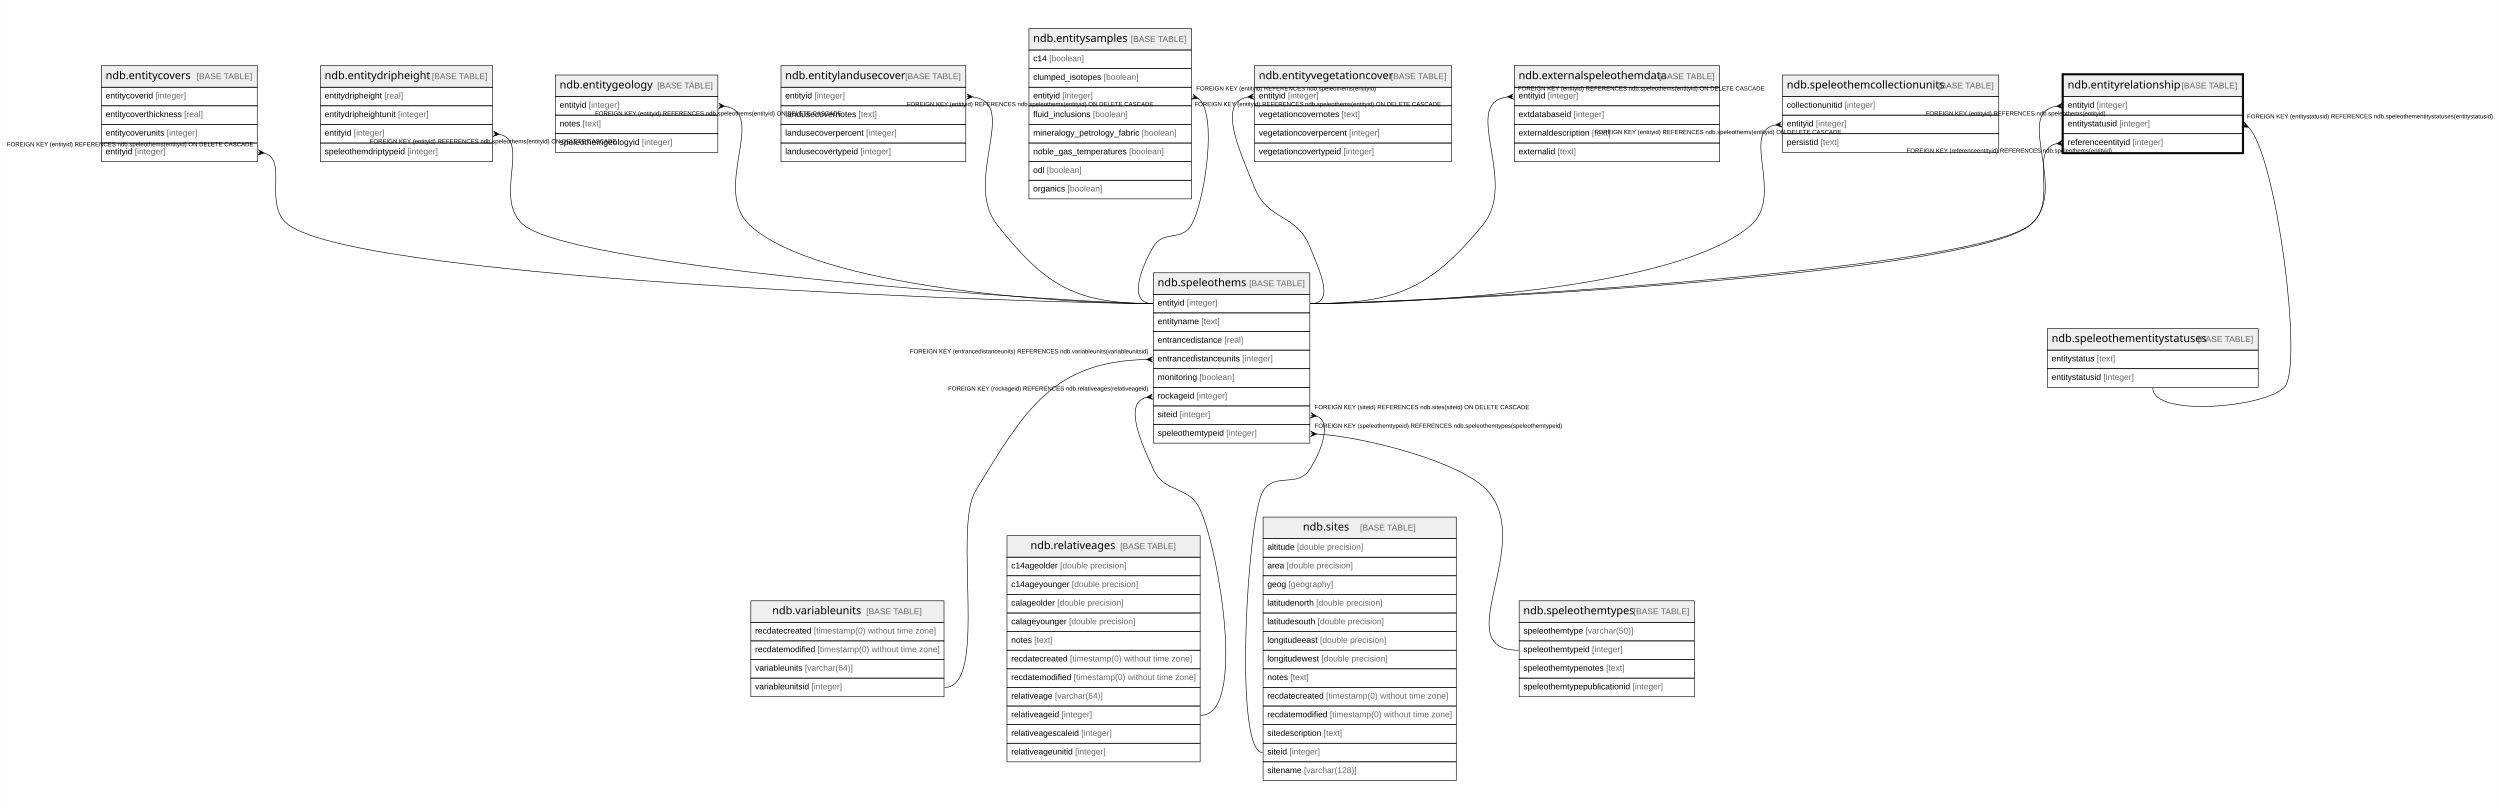
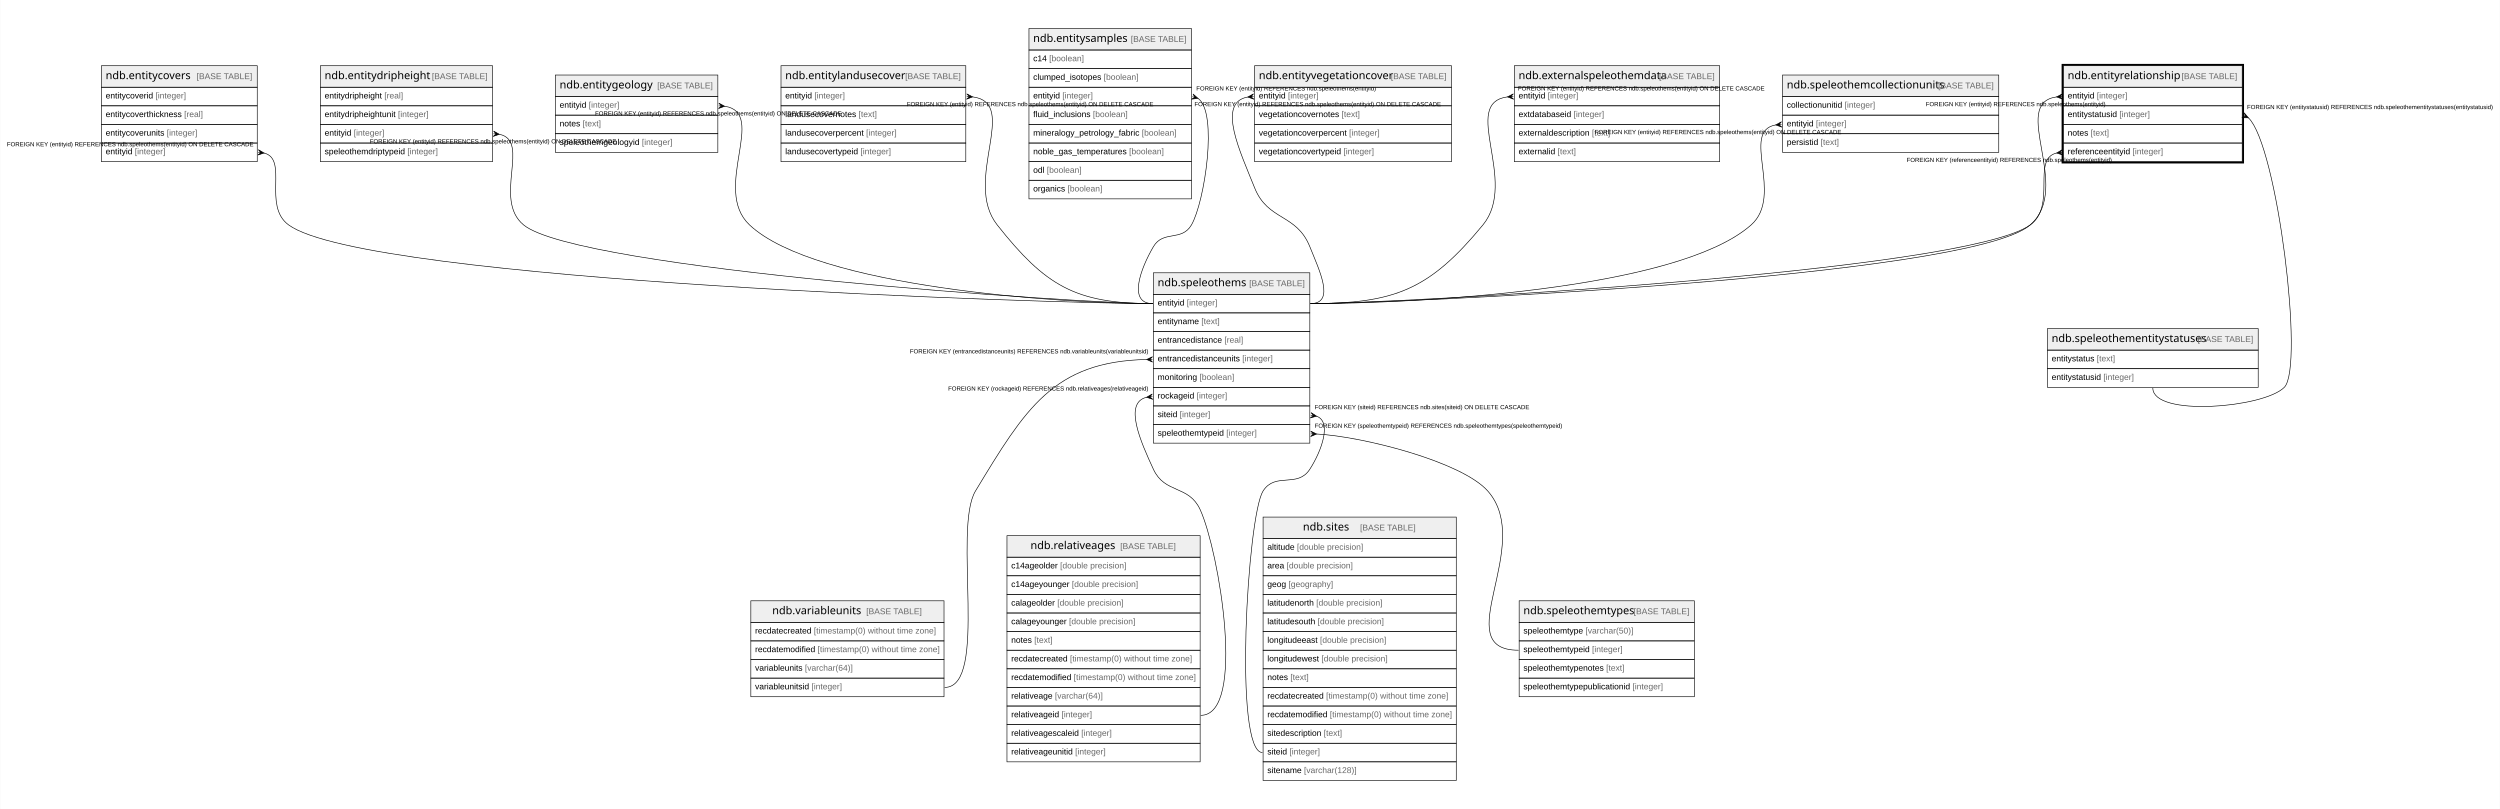
<svg xmlns="http://www.w3.org/2000/svg" width="4138pt" height="1339pt" viewBox="0.00 0.00 4137.84 1339.20">
  <g id="graph0" class="graph" transform="scale(1 1) rotate(0) translate(4 1335.2)">
    <polygon fill="white" stroke="none" points="-4,4 -4,-1335.2 4133.84,-1335.2 4133.84,4 -4,4" />
    <g id="node1" class="node">
-       <polygon fill="#efefef" stroke="none" points="3411.5,-1175.4 3411.5,-1211 3707.46,-1211 3707.46,-1175.4 3411.5,-1175.4" />
-       <polygon fill="none" stroke="black" points="3411.5,-1175.4 3411.5,-1211 3707.46,-1211 3707.46,-1175.4 3411.5,-1175.4" />
-       <text text-anchor="start" x="3418.5" y="-1188.8" font-family="Arial Bold" font-size="18.00">ndb.entityrelationship</text>
-       <text text-anchor="start" x="3575.97" y="-1188.8" font-family="Arial" font-size="14.00">    </text>
-       <text text-anchor="start" x="3607.09" y="-1188.8" font-family="Arial" font-size="14.00" fill="#666666">[BASE TABLE]</text>
-       <polygon fill="none" stroke="black" points="3411.5,-1144.6 3411.5,-1175.4 3707.46,-1175.4 3707.46,-1144.6 3411.5,-1144.6" />
-       <text text-anchor="start" x="3418.5" y="-1156.8" font-family="Arial" font-size="14.00">entityid </text>
-       <text text-anchor="start" x="3466.74" y="-1156.8" font-family="Arial" font-size="14.00" fill="#666666">[integer]</text>
-       <polygon fill="none" stroke="black" points="3411.5,-1113.8 3411.5,-1144.6 3707.46,-1144.6 3707.46,-1113.8 3411.5,-1113.8" />
-       <text text-anchor="start" x="3418.5" y="-1126" font-family="Arial" font-size="14.00">entitystatusid </text>
-       <text text-anchor="start" x="3504.1" y="-1126" font-family="Arial" font-size="14.00" fill="#666666">[integer]</text>
-       <polygon fill="none" stroke="black" points="3411.5,-1083 3411.5,-1113.8 3707.46,-1113.8 3707.46,-1083 3411.5,-1083" />
-       <text text-anchor="start" x="3418.5" y="-1095.2" font-family="Arial" font-size="14.00">referenceentityid </text>
-       <text text-anchor="start" x="3525.89" y="-1095.2" font-family="Arial" font-size="14.00" fill="#666666">[integer]</text>
-       <polygon fill="none" stroke="black" stroke-width="3" points="3410,-1081.5 3410,-1212.5 3708.96,-1212.5 3708.96,-1081.5 3410,-1081.5" />
+       <polygon fill="#efefef" stroke="none" points="3411.5,-1190.8 3411.5,-1226.4 3707.46,-1226.4 3707.46,-1190.8 3411.5,-1190.8" />
+       <polygon fill="none" stroke="black" points="3411.5,-1190.8 3411.5,-1226.4 3707.46,-1226.4 3707.46,-1190.8 3411.5,-1190.8" />
+       <text text-anchor="start" x="3418.5" y="-1204.2" font-family="Arial Bold" font-size="18.00">ndb.entityrelationship</text>
+       <text text-anchor="start" x="3575.97" y="-1204.2" font-family="Arial" font-size="14.00">    </text>
+       <text text-anchor="start" x="3607.09" y="-1204.2" font-family="Arial" font-size="14.00" fill="#666666">[BASE TABLE]</text>
+       <polygon fill="none" stroke="black" points="3411.5,-1160 3411.5,-1190.8 3707.46,-1190.8 3707.46,-1160 3411.5,-1160" />
+       <text text-anchor="start" x="3418.5" y="-1172.2" font-family="Arial" font-size="14.00">entityid </text>
+       <text text-anchor="start" x="3466.74" y="-1172.2" font-family="Arial" font-size="14.00" fill="#666666">[integer]</text>
+       <polygon fill="none" stroke="black" points="3411.5,-1129.2 3411.5,-1160 3707.46,-1160 3707.46,-1129.2 3411.5,-1129.2" />
+       <text text-anchor="start" x="3418.5" y="-1141.4" font-family="Arial" font-size="14.00">entitystatusid </text>
+       <text text-anchor="start" x="3504.1" y="-1141.4" font-family="Arial" font-size="14.00" fill="#666666">[integer]</text>
+       <polygon fill="none" stroke="black" points="3411.5,-1098.4 3411.5,-1129.2 3707.46,-1129.2 3707.46,-1098.4 3411.5,-1098.4" />
+       <text text-anchor="start" x="3418.5" y="-1110.6" font-family="Arial" font-size="14.00">notes </text>
+       <text text-anchor="start" x="3456.63" y="-1110.6" font-family="Arial" font-size="14.00" fill="#666666">[text]</text>
+       <polygon fill="none" stroke="black" points="3411.5,-1067.6 3411.5,-1098.4 3707.46,-1098.4 3707.46,-1067.6 3411.5,-1067.6" />
+       <text text-anchor="start" x="3418.5" y="-1079.8" font-family="Arial" font-size="14.00">referenceentityid </text>
+       <text text-anchor="start" x="3525.89" y="-1079.8" font-family="Arial" font-size="14.00" fill="#666666">[integer]</text>
+       <polygon fill="none" stroke="black" stroke-width="3" points="3410,-1066.1 3410,-1227.9 3708.96,-1227.9 3708.96,-1066.1 3410,-1066.1" />
    </g>
    <g id="node2" class="node">
      <polygon fill="#efefef" stroke="none" points="1904.99,-848 1904.99,-883.6 2163.96,-883.6 2163.96,-848 1904.99,-848" />
      <polygon fill="none" stroke="black" points="1904.99,-848 1904.99,-883.6 2163.96,-883.6 2163.96,-848 1904.99,-848" />
      <text text-anchor="start" x="1911.99" y="-861.4" font-family="Arial Bold" font-size="18.00">ndb.speleothems</text>
      <text text-anchor="start" x="2032.47" y="-861.4" font-family="Arial" font-size="14.00">    </text>
      <text text-anchor="start" x="2063.59" y="-861.4" font-family="Arial" font-size="14.00" fill="#666666">[BASE TABLE]</text>
      <polygon fill="none" stroke="black" points="1904.99,-817.2 1904.99,-848 2163.96,-848 2163.96,-817.2 1904.99,-817.2" />
      <text text-anchor="start" x="1911.99" y="-829.4" font-family="Arial" font-size="14.00">entityid </text>
      <text text-anchor="start" x="1960.24" y="-829.4" font-family="Arial" font-size="14.00" fill="#666666">[integer]</text>
      <polygon fill="none" stroke="black" points="1904.99,-786.4 1904.99,-817.2 2163.96,-817.2 2163.96,-786.4 1904.99,-786.4" />
      <text text-anchor="start" x="1911.99" y="-798.6" font-family="Arial" font-size="14.00">entityname </text>
      <text text-anchor="start" x="1984.36" y="-798.6" font-family="Arial" font-size="14.00" fill="#666666">[text]</text>
      <polygon fill="none" stroke="black" points="1904.99,-755.6 1904.99,-786.4 2163.96,-786.4 2163.96,-755.6 1904.99,-755.6" />
      <text text-anchor="start" x="1911.99" y="-767.8" font-family="Arial" font-size="14.00">entrancedistance </text>
      <text text-anchor="start" x="2022.51" y="-767.8" font-family="Arial" font-size="14.00" fill="#666666">[real]</text>
      <polygon fill="none" stroke="black" points="1904.99,-724.8 1904.99,-755.6 2163.96,-755.6 2163.96,-724.8 1904.99,-724.8" />
      <text text-anchor="start" x="1911.99" y="-737" font-family="Arial" font-size="14.00">entrancedistanceunits </text>
      <text text-anchor="start" x="2052.08" y="-737" font-family="Arial" font-size="14.00" fill="#666666">[integer]</text>
      <polygon fill="none" stroke="black" points="1904.99,-694 1904.99,-724.8 2163.96,-724.8 2163.96,-694 1904.99,-694" />
      <text text-anchor="start" x="1911.99" y="-706.2" font-family="Arial" font-size="14.00">monitoring </text>
      <text text-anchor="start" x="1981.25" y="-706.2" font-family="Arial" font-size="14.00" fill="#666666">[boolean]</text>
      <polygon fill="none" stroke="black" points="1904.99,-663.2 1904.99,-694 2163.96,-694 2163.96,-663.2 1904.99,-663.2" />
      <text text-anchor="start" x="1911.99" y="-675.4" font-family="Arial" font-size="14.00">rockageid </text>
      <text text-anchor="start" x="1976.59" y="-675.4" font-family="Arial" font-size="14.00" fill="#666666">[integer]</text>
      <polygon fill="none" stroke="black" points="1904.99,-632.4 1904.99,-663.2 2163.96,-663.2 2163.96,-632.4 1904.99,-632.4" />
      <text text-anchor="start" x="1911.99" y="-644.6" font-family="Arial" font-size="14.00">siteid </text>
      <text text-anchor="start" x="1948.56" y="-644.6" font-family="Arial" font-size="14.00" fill="#666666">[integer]</text>
      <polygon fill="none" stroke="black" points="1904.99,-601.6 1904.99,-632.4 2163.96,-632.4 2163.96,-601.6 1904.99,-601.6" />
      <text text-anchor="start" x="1911.99" y="-613.8" font-family="Arial" font-size="14.00">speleothemtypeid </text>
      <text text-anchor="start" x="2025.62" y="-613.8" font-family="Arial" font-size="14.00" fill="#666666">[integer]</text>
    </g>
    <g id="edge1" class="edge">
-       <path fill="none" stroke="black" d="M3400.28,-1159.32C3328.02,-1148.79 3422.78,-1019.35 3356.48,-962.8 3255.15,-876.38 2298.14,-832.6 2164.96,-832.6" />
-       <polygon fill="black" stroke="black" points="3400.18,-1159.31 3409.86,-1164.47 3405.51,-1159.67 3409.83,-1159.96 3409.83,-1159.96 3409.83,-1159.96 3405.51,-1159.67 3410.46,-1155.49 3400.18,-1159.31" />
-       <text text-anchor="start" x="3183.59" y="-1144" font-family="Arial" font-size="10.00">FOREIGN KEY (entityid) REFERENCES ndb.speleothems(entityid)</text>
+       <path fill="none" stroke="black" d="M3400.51,-1174.8C3321.43,-1164.48 3427.34,-1024.37 3356.48,-962.8 3255.95,-875.44 2298.14,-832.6 2164.96,-832.6" />
+       <polygon fill="black" stroke="black" points="3400.18,-1174.78 3409.89,-1179.87 3405.51,-1175.1 3409.83,-1175.36 3409.83,-1175.36 3409.83,-1175.36 3405.51,-1175.1 3410.43,-1170.89 3400.18,-1174.78" />
+       <text text-anchor="start" x="3183.59" y="-1159.4" font-family="Arial" font-size="10.00">FOREIGN KEY (entityid) REFERENCES ndb.speleothems(entityid)</text>
    </g>
    <g id="edge6" class="edge">
-       <path fill="none" stroke="black" d="M3400.36,-1097.44C3352.55,-1087.31 3405.09,-999.77 3356.48,-962.8 3250.48,-882.17 2298.14,-832.6 2164.96,-832.6" />
-       <polygon fill="black" stroke="black" points="3400.21,-1097.42 3409.74,-1102.85 3405.52,-1097.93 3409.83,-1098.34 3409.83,-1098.34 3409.83,-1098.34 3405.52,-1097.93 3410.59,-1093.89 3400.21,-1097.42" />
-       <text text-anchor="start" x="3151.9" y="-1082.4" font-family="Arial" font-size="10.00">FOREIGN KEY (referenceentityid) REFERENCES ndb.speleothems(entityid)</text>
+       <path fill="none" stroke="black" d="M3400.23,-1081.91C3358.39,-1071.84 3400.7,-994.95 3356.48,-962.8 3248.76,-884.49 2298.14,-832.6 2164.96,-832.6" />
+       <polygon fill="black" stroke="black" points="3400.22,-1081.9 3409.69,-1087.44 3405.52,-1082.47 3409.83,-1082.93 3409.83,-1082.93 3409.83,-1082.93 3405.52,-1082.47 3410.64,-1078.49 3400.22,-1081.9" />
+       <text text-anchor="start" x="3151.9" y="-1067" font-family="Arial" font-size="10.00">FOREIGN KEY (referenceentityid) REFERENCES ndb.speleothems(entityid)</text>
    </g>
    <g id="node15" class="node">
      <polygon fill="#efefef" stroke="none" points="3385,-755.6 3385,-791.2 3733.95,-791.2 3733.95,-755.6 3385,-755.6" />
      <polygon fill="none" stroke="black" points="3385,-755.6 3385,-791.2 3733.95,-791.2 3733.95,-755.6 3385,-755.6" />
      <text text-anchor="start" x="3392" y="-769" font-family="Arial Bold" font-size="18.00">ndb.speleothementitystatuses</text>
      <text text-anchor="start" x="3602.46" y="-769" font-family="Arial" font-size="14.00">    </text>
      <text text-anchor="start" x="3633.58" y="-769" font-family="Arial" font-size="14.00" fill="#666666">[BASE TABLE]</text>
      <polygon fill="none" stroke="black" points="3385,-724.8 3385,-755.6 3733.95,-755.6 3733.95,-724.8 3385,-724.8" />
      <text text-anchor="start" x="3392" y="-737" font-family="Arial" font-size="14.00">entitystatus </text>
      <text text-anchor="start" x="3466.7" y="-737" font-family="Arial" font-size="14.00" fill="#666666">[text]</text>
      <polygon fill="none" stroke="black" points="3385,-694 3385,-724.8 3733.95,-724.8 3733.95,-694 3385,-694" />
      <text text-anchor="start" x="3392" y="-706.2" font-family="Arial" font-size="14.00">entitystatusid </text>
      <text text-anchor="start" x="3477.6" y="-706.2" font-family="Arial" font-size="14.00" fill="#666666">[integer]</text>
    </g>
    <g id="edge15" class="edge">
-       <path fill="none" stroke="black" d="M3717.68,-1124.69C3763.85,-1080.57 3809.53,-726.53 3777.15,-694 3743.03,-659.72 3559.48,-644.63 3559.48,-693" />
-       <polygon fill="black" stroke="black" points="3717.74,-1124.66 3706.78,-1125.01 3712.95,-1127 3709.06,-1128.91 3709.06,-1128.91 3709.06,-1128.91 3712.95,-1127 3710.74,-1133.1 3717.74,-1124.66" />
-       <text text-anchor="start" x="3715.46" y="-1139.2" font-family="Arial" font-size="10.00">FOREIGN KEY (entitystatusid) REFERENCES ndb.speleothementitystatuses(entitystatusid)</text>
+       <path fill="none" stroke="black" d="M3717.67,-1140.22C3765.29,-1095.77 3810.72,-727.72 3777.15,-694 3743.03,-659.72 3559.48,-644.63 3559.48,-693" />
+       <polygon fill="black" stroke="black" points="3717.79,-1140.16 3706.83,-1140.39 3712.97,-1142.45 3709.06,-1144.31 3709.06,-1144.31 3709.06,-1144.31 3712.97,-1142.45 3710.69,-1148.52 3717.79,-1140.16" />
+       <text text-anchor="start" x="3715.46" y="-1154.6" font-family="Arial" font-size="10.00">FOREIGN KEY (entitystatusid) REFERENCES ndb.speleothementitystatuses(entitystatusid)</text>
    </g>
    <g id="node11" class="node">
      <polygon fill="#efefef" stroke="none" points="1238.58,-305 1238.58,-340.6 1558.38,-340.6 1558.38,-305 1238.58,-305" />
      <polygon fill="none" stroke="black" points="1238.58,-305 1238.58,-340.6 1558.38,-340.6 1558.38,-305 1238.58,-305" />
      <text text-anchor="start" x="1274" y="-318.4" font-family="Arial Bold" font-size="18.00">ndb.variableunits</text>
      <text text-anchor="start" x="1398.47" y="-318.4" font-family="Arial" font-size="14.00">    </text>
      <text text-anchor="start" x="1429.59" y="-318.4" font-family="Arial" font-size="14.00" fill="#666666">[BASE TABLE]</text>
      <polygon fill="none" stroke="black" points="1238.58,-274.2 1238.58,-305 1558.38,-305 1558.38,-274.2 1238.58,-274.2" />
      <text text-anchor="start" x="1245.58" y="-286.4" font-family="Arial" font-size="14.00">recdatecreated </text>
      <text text-anchor="start" x="1342.86" y="-286.4" font-family="Arial" font-size="14.00" fill="#666666">[timestamp(0) without time zone]</text>
      <polygon fill="none" stroke="black" points="1238.58,-243.4 1238.58,-274.2 1558.38,-274.2 1558.38,-243.4 1238.58,-243.4" />
      <text text-anchor="start" x="1245.58" y="-255.6" font-family="Arial" font-size="14.00">recdatemodified </text>
      <text text-anchor="start" x="1349.08" y="-255.6" font-family="Arial" font-size="14.00" fill="#666666">[timestamp(0) without time zone]</text>
      <polygon fill="none" stroke="black" points="1238.58,-212.6 1238.58,-243.4 1558.38,-243.4 1558.38,-212.6 1238.58,-212.6" />
      <text text-anchor="start" x="1245.58" y="-224.8" font-family="Arial" font-size="14.00">variableunits </text>
      <text text-anchor="start" x="1328.07" y="-224.8" font-family="Arial" font-size="14.00" fill="#666666">[varchar(64)]</text>
      <polygon fill="none" stroke="black" points="1238.58,-181.8 1238.58,-212.6 1558.38,-212.6 1558.38,-181.8 1238.58,-181.8" />
      <text text-anchor="start" x="1245.58" y="-194" font-family="Arial" font-size="14.00">variableunitsid </text>
      <text text-anchor="start" x="1338.96" y="-194" font-family="Arial" font-size="14.00" fill="#666666">[integer]</text>
    </g>
    <g id="edge11" class="edge">
      <path fill="none" stroke="black" d="M1893.68,-740.09C1739.51,-736.79 1692.76,-658.4 1610.48,-522.4 1572.61,-459.81 1632.53,-197.2 1559.38,-197.2" />
      <polygon fill="black" stroke="black" points="1893.66,-740.09 1903.61,-744.7 1898.99,-740.15 1903.32,-740.19 1903.32,-740.19 1903.32,-740.19 1898.99,-740.15 1903.71,-735.7 1893.66,-740.09" />
      <text text-anchor="start" x="1501.83" y="-750.2" font-family="Arial" font-size="10.00">FOREIGN KEY (entrancedistanceunits) REFERENCES ndb.variableunits(variableunitsid)</text>
    </g>
    <g id="node12" class="node">
      <polygon fill="#efefef" stroke="none" points="1662.58,-412.8 1662.58,-448.4 1982.38,-448.4 1982.38,-412.8 1662.58,-412.8" />
      <polygon fill="none" stroke="black" points="1662.58,-412.8 1662.58,-448.4 1982.38,-448.4 1982.38,-412.8 1662.58,-412.8" />
      <text text-anchor="start" x="1701.51" y="-426.2" font-family="Arial Bold" font-size="18.00">ndb.relativeages</text>
      <text text-anchor="start" x="1818.96" y="-426.2" font-family="Arial" font-size="14.00">    </text>
      <text text-anchor="start" x="1850.07" y="-426.2" font-family="Arial" font-size="14.00" fill="#666666">[BASE TABLE]</text>
      <polygon fill="none" stroke="black" points="1662.58,-382 1662.58,-412.8 1982.38,-412.8 1982.38,-382 1662.58,-382" />
      <text text-anchor="start" x="1669.58" y="-394.2" font-family="Arial" font-size="14.00">c14ageolder </text>
      <text text-anchor="start" x="1750.53" y="-394.2" font-family="Arial" font-size="14.00" fill="#666666">[double precision]</text>
      <polygon fill="none" stroke="black" points="1662.58,-351.2 1662.58,-382 1982.38,-382 1982.38,-351.2 1662.58,-351.2" />
      <text text-anchor="start" x="1669.58" y="-363.4" font-family="Arial" font-size="14.00">c14ageyounger </text>
      <text text-anchor="start" x="1769.99" y="-363.4" font-family="Arial" font-size="14.00" fill="#666666">[double precision]</text>
      <polygon fill="none" stroke="black" points="1662.58,-320.4 1662.58,-351.2 1982.38,-351.2 1982.38,-320.4 1662.58,-320.4" />
      <text text-anchor="start" x="1669.58" y="-332.6" font-family="Arial" font-size="14.00">calageolder </text>
      <text text-anchor="start" x="1745.85" y="-332.6" font-family="Arial" font-size="14.00" fill="#666666">[double precision]</text>
      <polygon fill="none" stroke="black" points="1662.58,-289.6 1662.58,-320.4 1982.38,-320.4 1982.38,-289.6 1662.58,-289.6" />
      <text text-anchor="start" x="1669.58" y="-301.8" font-family="Arial" font-size="14.00">calageyounger </text>
      <text text-anchor="start" x="1765.32" y="-301.8" font-family="Arial" font-size="14.00" fill="#666666">[double precision]</text>
      <polygon fill="none" stroke="black" points="1662.58,-258.8 1662.58,-289.6 1982.38,-289.6 1982.38,-258.8 1662.58,-258.8" />
      <text text-anchor="start" x="1669.58" y="-271" font-family="Arial" font-size="14.00">notes </text>
      <text text-anchor="start" x="1707.72" y="-271" font-family="Arial" font-size="14.00" fill="#666666">[text]</text>
      <polygon fill="none" stroke="black" points="1662.58,-228 1662.58,-258.8 1982.38,-258.8 1982.38,-228 1662.58,-228" />
      <text text-anchor="start" x="1669.58" y="-240.2" font-family="Arial" font-size="14.00">recdatecreated </text>
      <text text-anchor="start" x="1766.86" y="-240.2" font-family="Arial" font-size="14.00" fill="#666666">[timestamp(0) without time zone]</text>
      <polygon fill="none" stroke="black" points="1662.58,-197.2 1662.58,-228 1982.38,-228 1982.38,-197.2 1662.58,-197.2" />
      <text text-anchor="start" x="1669.58" y="-209.4" font-family="Arial" font-size="14.00">recdatemodified </text>
      <text text-anchor="start" x="1773.08" y="-209.4" font-family="Arial" font-size="14.00" fill="#666666">[timestamp(0) without time zone]</text>
      <polygon fill="none" stroke="black" points="1662.58,-166.4 1662.58,-197.2 1982.38,-197.2 1982.38,-166.4 1662.58,-166.4" />
      <text text-anchor="start" x="1669.58" y="-178.6" font-family="Arial" font-size="14.00">relativeage </text>
      <text text-anchor="start" x="1741.96" y="-178.6" font-family="Arial" font-size="14.00" fill="#666666">[varchar(64)]</text>
      <polygon fill="none" stroke="black" points="1662.58,-135.6 1662.58,-166.4 1982.38,-166.4 1982.38,-135.6 1662.58,-135.6" />
      <text text-anchor="start" x="1669.58" y="-147.8" font-family="Arial" font-size="14.00">relativeageid </text>
      <text text-anchor="start" x="1752.85" y="-147.8" font-family="Arial" font-size="14.00" fill="#666666">[integer]</text>
      <polygon fill="none" stroke="black" points="1662.58,-104.8 1662.58,-135.6 1982.38,-135.6 1982.38,-104.8 1662.58,-104.8" />
      <text text-anchor="start" x="1669.58" y="-117" font-family="Arial" font-size="14.00">relativeagescaleid </text>
      <text text-anchor="start" x="1785.54" y="-117" font-family="Arial" font-size="14.00" fill="#666666">[integer]</text>
      <polygon fill="none" stroke="black" points="1662.58,-74 1662.58,-104.8 1982.38,-104.8 1982.38,-74 1662.58,-74" />
      <text text-anchor="start" x="1669.58" y="-86.2" font-family="Arial" font-size="14.00">relativeageunitid </text>
      <text text-anchor="start" x="1775.43" y="-86.2" font-family="Arial" font-size="14.00" fill="#666666">[integer]</text>
    </g>
    <g id="edge12" class="edge">
      <path fill="none" stroke="black" d="M1893.96,-677.57C1855.02,-668.63 1884.13,-603.47 1904.99,-558.4 1924.08,-517.17 1963.4,-532.88 1982.38,-491.6 2013.98,-422.83 2059.07,-151 1983.38,-151" />
      <polygon fill="black" stroke="black" points="1893.71,-677.54 1903.2,-683.04 1899.02,-678.09 1903.33,-678.53 1903.33,-678.53 1903.33,-678.53 1899.02,-678.09 1904.12,-674.09 1893.71,-677.54" />
      <text text-anchor="start" x="1565.2" y="-688.6" font-family="Arial" font-size="10.00">FOREIGN KEY (rockageid) REFERENCES ndb.relativeages(relativeageid)</text>
    </g>
    <g id="node13" class="node">
      <polygon fill="#efefef" stroke="none" points="2086.58,-443.6 2086.58,-479.2 2406.38,-479.2 2406.38,-443.6 2086.58,-443.6" />
      <polygon fill="none" stroke="black" points="2086.58,-443.6 2086.58,-479.2 2406.38,-479.2 2406.38,-443.6 2086.58,-443.6" />
      <text text-anchor="start" x="2152.48" y="-457" font-family="Arial Bold" font-size="18.00">ndb.sites</text>
      <text text-anchor="start" x="2215.98" y="-457" font-family="Arial" font-size="14.00">    </text>
      <text text-anchor="start" x="2247.1" y="-457" font-family="Arial" font-size="14.00" fill="#666666">[BASE TABLE]</text>
      <polygon fill="none" stroke="black" points="2086.58,-412.8 2086.58,-443.6 2406.38,-443.6 2406.38,-412.8 2086.58,-412.8" />
      <text text-anchor="start" x="2093.58" y="-425" font-family="Arial" font-size="14.00">altitude </text>
      <text text-anchor="start" x="2142.61" y="-425" font-family="Arial" font-size="14.00" fill="#666666">[double precision]</text>
      <polygon fill="none" stroke="black" points="2086.58,-382 2086.58,-412.8 2406.38,-412.8 2406.38,-382 2086.58,-382" />
      <text text-anchor="start" x="2093.58" y="-394.2" font-family="Arial" font-size="14.00">area </text>
      <text text-anchor="start" x="2125.49" y="-394.2" font-family="Arial" font-size="14.00" fill="#666666">[double precision]</text>
      <polygon fill="none" stroke="black" points="2086.58,-351.2 2086.58,-382 2406.38,-382 2406.38,-351.2 2086.58,-351.2" />
      <text text-anchor="start" x="2093.58" y="-363.4" font-family="Arial" font-size="14.00">geog </text>
      <text text-anchor="start" x="2128.61" y="-363.4" font-family="Arial" font-size="14.00" fill="#666666">[geography]</text>
      <polygon fill="none" stroke="black" points="2086.58,-320.4 2086.58,-351.2 2406.38,-351.2 2406.38,-320.4 2086.58,-320.4" />
      <text text-anchor="start" x="2093.58" y="-332.6" font-family="Arial" font-size="14.00">latitudenorth </text>
      <text text-anchor="start" x="2174.52" y="-332.6" font-family="Arial" font-size="14.00" fill="#666666">[double precision]</text>
      <polygon fill="none" stroke="black" points="2086.58,-289.6 2086.58,-320.4 2406.38,-320.4 2406.38,-289.6 2086.58,-289.6" />
      <text text-anchor="start" x="2093.58" y="-301.8" font-family="Arial" font-size="14.00">latitudesouth </text>
      <text text-anchor="start" x="2176.86" y="-301.8" font-family="Arial" font-size="14.00" fill="#666666">[double precision]</text>
      <polygon fill="none" stroke="black" points="2086.58,-258.8 2086.58,-289.6 2406.38,-289.6 2406.38,-258.8 2086.58,-258.8" />
      <text text-anchor="start" x="2093.58" y="-271" font-family="Arial" font-size="14.00">longitudeeast </text>
      <text text-anchor="start" x="2180.76" y="-271" font-family="Arial" font-size="14.00" fill="#666666">[double precision]</text>
      <polygon fill="none" stroke="black" points="2086.58,-228 2086.58,-258.8 2406.38,-258.8 2406.38,-228 2086.58,-228" />
      <text text-anchor="start" x="2093.58" y="-240.2" font-family="Arial" font-size="14.00">longitudewest </text>
      <text text-anchor="start" x="2183.08" y="-240.2" font-family="Arial" font-size="14.00" fill="#666666">[double precision]</text>
      <polygon fill="none" stroke="black" points="2086.58,-197.2 2086.58,-228 2406.38,-228 2406.38,-197.2 2086.58,-197.2" />
      <text text-anchor="start" x="2093.58" y="-209.4" font-family="Arial" font-size="14.00">notes </text>
      <text text-anchor="start" x="2131.72" y="-209.4" font-family="Arial" font-size="14.00" fill="#666666">[text]</text>
      <polygon fill="none" stroke="black" points="2086.58,-166.4 2086.58,-197.2 2406.38,-197.2 2406.38,-166.4 2086.58,-166.4" />
      <text text-anchor="start" x="2093.58" y="-178.6" font-family="Arial" font-size="14.00">recdatecreated </text>
      <text text-anchor="start" x="2190.86" y="-178.6" font-family="Arial" font-size="14.00" fill="#666666">[timestamp(0) without time zone]</text>
      <polygon fill="none" stroke="black" points="2086.58,-135.6 2086.58,-166.4 2406.38,-166.4 2406.38,-135.6 2086.58,-135.6" />
      <text text-anchor="start" x="2093.58" y="-147.8" font-family="Arial" font-size="14.00">recdatemodified </text>
      <text text-anchor="start" x="2197.08" y="-147.8" font-family="Arial" font-size="14.00" fill="#666666">[timestamp(0) without time zone]</text>
      <polygon fill="none" stroke="black" points="2086.58,-104.8 2086.58,-135.6 2406.38,-135.6 2406.38,-104.8 2086.58,-104.8" />
      <text text-anchor="start" x="2093.58" y="-117" font-family="Arial" font-size="14.00">sitedescription </text>
      <text text-anchor="start" x="2186.96" y="-117" font-family="Arial" font-size="14.00" fill="#666666">[text]</text>
      <polygon fill="none" stroke="black" points="2086.58,-74 2086.58,-104.8 2406.38,-104.8 2406.38,-74 2086.58,-74" />
      <text text-anchor="start" x="2093.58" y="-86.2" font-family="Arial" font-size="14.00">siteid </text>
      <text text-anchor="start" x="2130.15" y="-86.2" font-family="Arial" font-size="14.00" fill="#666666">[integer]</text>
      <polygon fill="none" stroke="black" points="2086.58,-43.2 2086.58,-74 2406.38,-74 2406.38,-43.2 2086.58,-43.2" />
      <text text-anchor="start" x="2093.58" y="-55.4" font-family="Arial" font-size="14.00">sitename </text>
      <text text-anchor="start" x="2154.27" y="-55.4" font-family="Arial" font-size="14.00" fill="#666666">[varchar(128)]</text>
    </g>
    <g id="edge13" class="edge">
      <path fill="none" stroke="black" d="M2174.97,-646.27C2200.93,-637.08 2183.41,-588.52 2163.96,-558.4 2143.39,-526.53 2107.01,-554.36 2086.58,-522.4 2060.66,-481.86 2037.47,-89.4 2085.58,-89.4" />
      <polygon fill="black" stroke="black" points="2175.18,-646.24 2164.61,-643.3 2169.91,-647.04 2165.62,-647.7 2165.62,-647.7 2165.62,-647.7 2169.91,-647.04 2165.97,-652.2 2175.18,-646.24" />
      <text text-anchor="start" x="2171.96" y="-657.8" font-family="Arial" font-size="10.00">FOREIGN KEY (siteid) REFERENCES ndb.sites(siteid) ON DELETE CASCADE</text>
    </g>
    <g id="node14" class="node">
      <polygon fill="#efefef" stroke="none" points="2510.5,-305 2510.5,-340.6 2800.46,-340.6 2800.46,-305 2510.5,-305" />
      <polygon fill="none" stroke="black" points="2510.5,-305 2510.5,-340.6 2800.46,-340.6 2800.46,-305 2510.5,-305" />
      <text text-anchor="start" x="2517.5" y="-318.4" font-family="Arial Bold" font-size="18.00">ndb.speleothemtypes</text>
      <text text-anchor="start" x="2668.97" y="-318.4" font-family="Arial" font-size="14.00">    </text>
      <text text-anchor="start" x="2700.09" y="-318.4" font-family="Arial" font-size="14.00" fill="#666666">[BASE TABLE]</text>
      <polygon fill="none" stroke="black" points="2510.5,-274.2 2510.5,-305 2800.46,-305 2800.46,-274.2 2510.5,-274.2" />
      <text text-anchor="start" x="2517.5" y="-286.4" font-family="Arial" font-size="14.00">speleothemtype </text>
      <text text-anchor="start" x="2620.23" y="-286.4" font-family="Arial" font-size="14.00" fill="#666666">[varchar(50)]</text>
      <polygon fill="none" stroke="black" points="2510.5,-243.4 2510.5,-274.2 2800.46,-274.2 2800.46,-243.4 2510.5,-243.4" />
      <text text-anchor="start" x="2517.5" y="-255.6" font-family="Arial" font-size="14.00">speleothemtypeid </text>
      <text text-anchor="start" x="2631.12" y="-255.6" font-family="Arial" font-size="14.00" fill="#666666">[integer]</text>
      <polygon fill="none" stroke="black" points="2510.5,-212.6 2510.5,-243.4 2800.46,-243.4 2800.46,-212.6 2510.5,-212.6" />
      <text text-anchor="start" x="2517.5" y="-224.8" font-family="Arial" font-size="14.00">speleothemtypenotes </text>
      <text text-anchor="start" x="2654.48" y="-224.8" font-family="Arial" font-size="14.00" fill="#666666">[text]</text>
      <polygon fill="none" stroke="black" points="2510.5,-181.8 2510.5,-212.6 2800.46,-212.6 2800.46,-181.8 2510.5,-181.8" />
      <text text-anchor="start" x="2517.5" y="-194" font-family="Arial" font-size="14.00">speleothemtypepublicationid </text>
      <text text-anchor="start" x="2698.06" y="-194" font-family="Arial" font-size="14.00" fill="#666666">[integer]</text>
    </g>
    <g id="edge14" class="edge">
      <path fill="none" stroke="black" d="M2175.31,-616.72C2250.03,-612.92 2415.16,-571.29 2458.48,-522.4 2537.62,-433.09 2390.17,-258.8 2509.5,-258.8" />
      <polygon fill="black" stroke="black" points="2175.29,-616.72 2165.17,-612.49 2169.96,-616.86 2165.63,-616.98 2165.63,-616.98 2165.63,-616.98 2169.96,-616.86 2165.42,-621.49 2175.29,-616.72" />
      <text text-anchor="start" x="2171.96" y="-627" font-family="Arial" font-size="10.00">FOREIGN KEY (speleothemtypeid) REFERENCES ndb.speleothemtypes(speleothemtypeid)</text>
    </g>
    <g id="node3" class="node">
      <polygon fill="#efefef" stroke="none" points="163.5,-1190.8 163.5,-1226.4 421.46,-1226.4 421.46,-1190.8 163.5,-1190.8" />
      <polygon fill="none" stroke="black" points="163.5,-1190.8 163.5,-1226.4 421.46,-1226.4 421.46,-1190.8 163.5,-1190.8" />
      <text text-anchor="start" x="170.5" y="-1204.2" font-family="Arial Bold" font-size="18.00">ndb.entitycovers</text>
      <text text-anchor="start" x="289.97" y="-1204.2" font-family="Arial" font-size="14.00">    </text>
      <text text-anchor="start" x="321.08" y="-1204.2" font-family="Arial" font-size="14.00" fill="#666666">[BASE TABLE]</text>
      <polygon fill="none" stroke="black" points="163.5,-1160 163.5,-1190.8 421.46,-1190.8 421.46,-1160 163.5,-1160" />
      <text text-anchor="start" x="170.5" y="-1172.2" font-family="Arial" font-size="14.00">entitycoverid </text>
      <text text-anchor="start" x="252.98" y="-1172.2" font-family="Arial" font-size="14.00" fill="#666666">[integer]</text>
      <polygon fill="none" stroke="black" points="163.5,-1129.2 163.5,-1160 421.46,-1160 421.46,-1129.2 163.5,-1129.2" />
      <text text-anchor="start" x="170.5" y="-1141.4" font-family="Arial" font-size="14.00">entitycoverthickness </text>
      <text text-anchor="start" x="300.44" y="-1141.4" font-family="Arial" font-size="14.00" fill="#666666">[real]</text>
      <polygon fill="none" stroke="black" points="163.5,-1098.4 163.5,-1129.2 421.46,-1129.2 421.46,-1098.4 163.5,-1098.4" />
      <text text-anchor="start" x="170.5" y="-1110.6" font-family="Arial" font-size="14.00">entitycoverunits </text>
      <text text-anchor="start" x="271.66" y="-1110.6" font-family="Arial" font-size="14.00" fill="#666666">[integer]</text>
      <polygon fill="none" stroke="black" points="163.5,-1067.6 163.5,-1098.4 421.46,-1098.4 421.46,-1067.6 163.5,-1067.6" />
      <text text-anchor="start" x="170.5" y="-1079.8" font-family="Arial" font-size="14.00">entityid </text>
      <text text-anchor="start" x="218.75" y="-1079.8" font-family="Arial" font-size="14.00" fill="#666666">[integer]</text>
    </g>
    <g id="edge2" class="edge">
      <path fill="none" stroke="black" d="M432.6,-1081.9C473.78,-1071.81 429.7,-994.72 473.48,-962.8 602.43,-868.76 1744.39,-832.6 1903.99,-832.6" />
      <polygon fill="black" stroke="black" points="432.73,-1081.89 422.31,-1078.49 427.43,-1082.46 423.12,-1082.93 423.12,-1082.93 423.12,-1082.93 427.43,-1082.46 423.27,-1087.44 432.73,-1081.89" />
      <text text-anchor="start" x="7" y="-1093" font-family="Arial" font-size="10.00">FOREIGN KEY (entityid) REFERENCES ndb.speleothems(entityid) ON DELETE CASCADE</text>
    </g>
    <g id="node4" class="node">
      <polygon fill="#efefef" stroke="none" points="525.99,-1190.8 525.99,-1226.4 810.96,-1226.4 810.96,-1190.8 525.99,-1190.8" />
      <polygon fill="none" stroke="black" points="525.99,-1190.8 525.99,-1226.4 810.96,-1226.4 810.96,-1190.8 525.99,-1190.8" />
      <text text-anchor="start" x="532.99" y="-1204.2" font-family="Arial Bold" font-size="18.00">ndb.entitydripheight</text>
      <text text-anchor="start" x="679.47" y="-1204.2" font-family="Arial" font-size="14.00">    </text>
      <text text-anchor="start" x="710.59" y="-1204.2" font-family="Arial" font-size="14.00" fill="#666666">[BASE TABLE]</text>
      <polygon fill="none" stroke="black" points="525.99,-1160 525.99,-1190.8 810.96,-1190.8 810.96,-1160 525.99,-1160" />
      <text text-anchor="start" x="532.99" y="-1172.2" font-family="Arial" font-size="14.00">entitydripheight </text>
      <text text-anchor="start" x="631.83" y="-1172.2" font-family="Arial" font-size="14.00" fill="#666666">[real]</text>
      <polygon fill="none" stroke="black" points="525.99,-1129.2 525.99,-1160 810.96,-1160 810.96,-1129.2 525.99,-1129.2" />
      <text text-anchor="start" x="532.99" y="-1141.4" font-family="Arial" font-size="14.00">entitydripheightunit </text>
      <text text-anchor="start" x="654.41" y="-1141.4" font-family="Arial" font-size="14.00" fill="#666666">[integer]</text>
      <polygon fill="none" stroke="black" points="525.99,-1098.4 525.99,-1129.2 810.96,-1129.2 810.96,-1098.4 525.99,-1098.4" />
      <text text-anchor="start" x="532.99" y="-1110.6" font-family="Arial" font-size="14.00">entityid </text>
      <text text-anchor="start" x="581.24" y="-1110.6" font-family="Arial" font-size="14.00" fill="#666666">[integer]</text>
      <polygon fill="none" stroke="black" points="525.99,-1067.6 525.99,-1098.4 810.96,-1098.4 810.96,-1067.6 525.99,-1067.6" />
      <text text-anchor="start" x="532.99" y="-1079.8" font-family="Arial" font-size="14.00">speleothemdriptypeid </text>
      <text text-anchor="start" x="669.97" y="-1079.8" font-family="Arial" font-size="14.00" fill="#666666">[integer]</text>
    </g>
    <g id="edge3" class="edge">
      <path fill="none" stroke="black" d="M822.31,-1112.87C874.91,-1102.37 810.72,-1005.18 862.48,-962.8 952.71,-888.91 1787.37,-832.6 1903.99,-832.6" />
      <polygon fill="black" stroke="black" points="822.25,-1112.88 811.89,-1109.29 816.94,-1113.35 812.63,-1113.74 812.63,-1113.74 812.63,-1113.74 816.94,-1113.35 812.7,-1118.25 822.25,-1112.88" />
      <text text-anchor="start" x="607.73" y="-1097.8" font-family="Arial" font-size="10.00">FOREIGN KEY (entityid) REFERENCES ndb.speleothems(entityid) ON DELETE CASCADE</text>
    </g>
    <g id="node5" class="node">
      <polygon fill="#efefef" stroke="none" points="914.99,-1175.4 914.99,-1211 1183.96,-1211 1183.96,-1175.4 914.99,-1175.4" />
      <polygon fill="none" stroke="black" points="914.99,-1175.4 914.99,-1211 1183.96,-1211 1183.96,-1175.4 914.99,-1175.4" />
      <text text-anchor="start" x="921.99" y="-1188.8" font-family="Arial Bold" font-size="18.00">ndb.entitygeology</text>
      <text text-anchor="start" x="1052.47" y="-1188.8" font-family="Arial" font-size="14.00">    </text>
      <text text-anchor="start" x="1083.59" y="-1188.8" font-family="Arial" font-size="14.00" fill="#666666">[BASE TABLE]</text>
      <polygon fill="none" stroke="black" points="914.99,-1144.6 914.99,-1175.4 1183.96,-1175.4 1183.96,-1144.6 914.99,-1144.6" />
      <text text-anchor="start" x="921.99" y="-1156.8" font-family="Arial" font-size="14.00">entityid </text>
      <text text-anchor="start" x="970.24" y="-1156.8" font-family="Arial" font-size="14.00" fill="#666666">[integer]</text>
      <polygon fill="none" stroke="black" points="914.99,-1113.8 914.99,-1144.6 1183.96,-1144.6 1183.96,-1113.8 914.99,-1113.8" />
      <text text-anchor="start" x="921.99" y="-1126" font-family="Arial" font-size="14.00">notes </text>
      <text text-anchor="start" x="960.13" y="-1126" font-family="Arial" font-size="14.00" fill="#666666">[text]</text>
      <polygon fill="none" stroke="black" points="914.99,-1083 914.99,-1113.8 1183.96,-1113.8 1183.96,-1083 914.99,-1083" />
      <text text-anchor="start" x="921.99" y="-1095.2" font-family="Arial" font-size="14.00">speleothemgeologyid </text>
      <text text-anchor="start" x="1058.2" y="-1095.2" font-family="Arial" font-size="14.00" fill="#666666">[integer]</text>
    </g>
    <g id="edge4" class="edge">
      <path fill="none" stroke="black" d="M1195.15,-1159.33C1267.21,-1149.03 1173.15,-1022.27 1236.48,-962.8 1346.65,-859.35 1752.86,-832.6 1903.99,-832.6" />
      <polygon fill="black" stroke="black" points="1195.28,-1159.32 1185,-1155.49 1189.95,-1159.67 1185.63,-1159.96 1185.63,-1159.96 1185.63,-1159.96 1189.95,-1159.67 1185.59,-1164.47 1195.28,-1159.32" />
      <text text-anchor="start" x="980.73" y="-1144" font-family="Arial" font-size="10.00">FOREIGN KEY (entityid) REFERENCES ndb.speleothems(entityid) ON DELETE CASCADE</text>
    </g>
    <g id="node6" class="node">
      <polygon fill="#efefef" stroke="none" points="1288.51,-1190.8 1288.51,-1226.4 1594.45,-1226.4 1594.45,-1190.8 1288.51,-1190.8" />
      <polygon fill="none" stroke="black" points="1288.51,-1190.8 1288.51,-1226.4 1594.45,-1226.4 1594.45,-1190.8 1288.51,-1190.8" />
      <text text-anchor="start" x="1295.51" y="-1204.2" font-family="Arial Bold" font-size="18.00">ndb.entitylandusecover</text>
      <text text-anchor="start" x="1462.96" y="-1204.2" font-family="Arial" font-size="14.00">    </text>
      <text text-anchor="start" x="1494.07" y="-1204.2" font-family="Arial" font-size="14.00" fill="#666666">[BASE TABLE]</text>
      <polygon fill="none" stroke="black" points="1288.51,-1160 1288.51,-1190.8 1594.45,-1190.8 1594.45,-1160 1288.51,-1160" />
      <text text-anchor="start" x="1295.51" y="-1172.2" font-family="Arial" font-size="14.00">entityid </text>
      <text text-anchor="start" x="1343.76" y="-1172.2" font-family="Arial" font-size="14.00" fill="#666666">[integer]</text>
      <polygon fill="none" stroke="black" points="1288.51,-1129.2 1288.51,-1160 1594.45,-1160 1594.45,-1129.2 1288.51,-1129.2" />
      <text text-anchor="start" x="1295.51" y="-1141.4" font-family="Arial" font-size="14.00">landusecovernotes </text>
      <text text-anchor="start" x="1416.92" y="-1141.4" font-family="Arial" font-size="14.00" fill="#666666">[text]</text>
      <polygon fill="none" stroke="black" points="1288.51,-1098.4 1288.51,-1129.2 1594.45,-1129.2 1594.45,-1098.4 1288.51,-1098.4" />
      <text text-anchor="start" x="1295.51" y="-1110.6" font-family="Arial" font-size="14.00">landusecoverpercent </text>
      <text text-anchor="start" x="1429.37" y="-1110.6" font-family="Arial" font-size="14.00" fill="#666666">[integer]</text>
      <polygon fill="none" stroke="black" points="1288.51,-1067.6 1288.51,-1098.4 1594.45,-1098.4 1594.45,-1067.6 1288.51,-1067.6" />
      <text text-anchor="start" x="1295.51" y="-1079.8" font-family="Arial" font-size="14.00">landusecovertypeid </text>
      <text text-anchor="start" x="1420.03" y="-1079.8" font-family="Arial" font-size="14.00" fill="#666666">[integer]</text>
    </g>
    <g id="edge5" class="edge">
      <path fill="none" stroke="black" d="M1605.44,-1174.85C1684.95,-1165.36 1588.44,-1036.19 1646.48,-962.8 1726.03,-862.21 1775.74,-832.6 1903.99,-832.6" />
      <polygon fill="black" stroke="black" points="1605.77,-1174.83 1595.53,-1170.89 1600.44,-1175.12 1596.11,-1175.36 1596.11,-1175.36 1596.11,-1175.36 1600.44,-1175.12 1596.03,-1179.87 1605.77,-1174.83" />
      <text text-anchor="start" x="1496.83" y="-1159.4" font-family="Arial" font-size="10.00">FOREIGN KEY (entityid) REFERENCES ndb.speleothems(entityid) ON DELETE CASCADE</text>
    </g>
    <g id="node7" class="node">
      <polygon fill="#efefef" stroke="none" points="1698.99,-1252.4 1698.99,-1288 1967.96,-1288 1967.96,-1252.4 1698.99,-1252.4" />
      <polygon fill="none" stroke="black" points="1698.99,-1252.4 1698.99,-1288 1967.96,-1288 1967.96,-1252.4 1698.99,-1252.4" />
      <text text-anchor="start" x="1705.99" y="-1265.8" font-family="Arial Bold" font-size="18.00">ndb.entitysamples</text>
      <text text-anchor="start" x="1836.47" y="-1265.8" font-family="Arial" font-size="14.00">    </text>
      <text text-anchor="start" x="1867.59" y="-1265.8" font-family="Arial" font-size="14.00" fill="#666666">[BASE TABLE]</text>
      <polygon fill="none" stroke="black" points="1698.99,-1221.6 1698.99,-1252.4 1967.96,-1252.4 1967.96,-1221.6 1698.99,-1221.6" />
      <text text-anchor="start" x="1705.99" y="-1233.8" font-family="Arial" font-size="14.00">c14 </text>
      <text text-anchor="start" x="1732.45" y="-1233.8" font-family="Arial" font-size="14.00" fill="#666666">[boolean]</text>
      <polygon fill="none" stroke="black" points="1698.99,-1190.8 1698.99,-1221.6 1967.96,-1221.6 1967.96,-1190.8 1698.99,-1190.8" />
      <text text-anchor="start" x="1705.99" y="-1203" font-family="Arial" font-size="14.00">clumped_isotopes </text>
      <text text-anchor="start" x="1822.73" y="-1203" font-family="Arial" font-size="14.00" fill="#666666">[boolean]</text>
      <polygon fill="none" stroke="black" points="1698.99,-1160 1698.99,-1190.8 1967.96,-1190.8 1967.96,-1160 1698.99,-1160" />
      <text text-anchor="start" x="1705.99" y="-1172.2" font-family="Arial" font-size="14.00">entityid </text>
      <text text-anchor="start" x="1754.24" y="-1172.2" font-family="Arial" font-size="14.00" fill="#666666">[integer]</text>
      <polygon fill="none" stroke="black" points="1698.99,-1129.2 1698.99,-1160 1967.96,-1160 1967.96,-1129.2 1698.99,-1129.2" />
      <text text-anchor="start" x="1705.99" y="-1141.4" font-family="Arial" font-size="14.00">fluid_inclusions </text>
      <text text-anchor="start" x="1804.83" y="-1141.4" font-family="Arial" font-size="14.00" fill="#666666">[boolean]</text>
      <polygon fill="none" stroke="black" points="1698.99,-1098.4 1698.99,-1129.2 1967.96,-1129.2 1967.96,-1098.4 1698.99,-1098.4" />
      <text text-anchor="start" x="1705.99" y="-1110.6" font-family="Arial" font-size="14.00">mineralogy_petrology_fabric </text>
      <text text-anchor="start" x="1885.76" y="-1110.6" font-family="Arial" font-size="14.00" fill="#666666">[boolean]</text>
      <polygon fill="none" stroke="black" points="1698.99,-1067.6 1698.99,-1098.4 1967.96,-1098.4 1967.96,-1067.6 1698.99,-1067.6" />
      <text text-anchor="start" x="1705.99" y="-1079.8" font-family="Arial" font-size="14.00">noble_gas_temperatures </text>
      <text text-anchor="start" x="1864.76" y="-1079.8" font-family="Arial" font-size="14.00" fill="#666666">[boolean]</text>
      <polygon fill="none" stroke="black" points="1698.99,-1036.8 1698.99,-1067.6 1967.96,-1067.6 1967.96,-1036.8 1698.99,-1036.8" />
      <text text-anchor="start" x="1705.99" y="-1049" font-family="Arial" font-size="14.00">odl </text>
      <text text-anchor="start" x="1728.56" y="-1049" font-family="Arial" font-size="14.00" fill="#666666">[boolean]</text>
      <polygon fill="none" stroke="black" points="1698.99,-1006 1698.99,-1036.8 1967.96,-1036.8 1967.96,-1006 1698.99,-1006" />
      <text text-anchor="start" x="1705.99" y="-1018.2" font-family="Arial" font-size="14.00">organics </text>
      <text text-anchor="start" x="1762.8" y="-1018.2" font-family="Arial" font-size="14.00" fill="#666666">[boolean]</text>
    </g>
    <g id="edge7" class="edge">
      <path fill="none" stroke="black" d="M1978.76,-1172.4C2012.39,-1149.36 1989.91,-1000.42 1967.96,-962.8 1951.72,-934.95 1921.32,-954.6 1904.99,-926.8 1883.79,-890.7 1862.12,-832.6 1903.99,-832.6" />
      <polygon fill="black" stroke="black" points="1978.84,-1172.37 1967.96,-1171 1973.74,-1173.94 1969.6,-1175.2 1969.6,-1175.2 1969.6,-1175.2 1973.74,-1173.94 1970.6,-1179.6 1978.84,-1172.37" />
      <text text-anchor="start" x="1975.96" y="-1185.4" font-family="Arial" font-size="10.00">FOREIGN KEY (entityid) REFERENCES ndb.speleothems(entityid)</text>
    </g>
    <g id="node8" class="node">
      <polygon fill="#efefef" stroke="none" points="2072.52,-1190.8 2072.52,-1226.4 2398.44,-1226.4 2398.44,-1190.8 2072.52,-1190.8" />
      <polygon fill="none" stroke="black" points="2072.52,-1190.8 2072.52,-1226.4 2398.44,-1226.4 2398.44,-1190.8 2072.52,-1190.8" />
      <text text-anchor="start" x="2079.52" y="-1204.2" font-family="Arial Bold" font-size="18.00">ndb.entityvegetationcover</text>
      <text text-anchor="start" x="2266.95" y="-1204.2" font-family="Arial" font-size="14.00">    </text>
      <text text-anchor="start" x="2298.07" y="-1204.2" font-family="Arial" font-size="14.00" fill="#666666">[BASE TABLE]</text>
      <polygon fill="none" stroke="black" points="2072.52,-1160 2072.52,-1190.8 2398.44,-1190.8 2398.44,-1160 2072.52,-1160" />
      <text text-anchor="start" x="2079.52" y="-1172.2" font-family="Arial" font-size="14.00">entityid </text>
      <text text-anchor="start" x="2127.76" y="-1172.2" font-family="Arial" font-size="14.00" fill="#666666">[integer]</text>
      <polygon fill="none" stroke="black" points="2072.52,-1129.2 2072.52,-1160 2398.44,-1160 2398.44,-1129.2 2072.52,-1129.2" />
      <text text-anchor="start" x="2079.52" y="-1141.4" font-family="Arial" font-size="14.00">vegetationcovernotes </text>
      <text text-anchor="start" x="2216.49" y="-1141.4" font-family="Arial" font-size="14.00" fill="#666666">[text]</text>
      <polygon fill="none" stroke="black" points="2072.52,-1098.4 2072.52,-1129.2 2398.44,-1129.2 2398.44,-1098.4 2072.52,-1098.4" />
      <text text-anchor="start" x="2079.52" y="-1110.6" font-family="Arial" font-size="14.00">vegetationcoverpercent </text>
      <text text-anchor="start" x="2228.94" y="-1110.6" font-family="Arial" font-size="14.00" fill="#666666">[integer]</text>
      <polygon fill="none" stroke="black" points="2072.52,-1067.6 2072.52,-1098.4 2398.44,-1098.4 2398.44,-1067.6 2072.52,-1067.6" />
      <text text-anchor="start" x="2079.52" y="-1079.8" font-family="Arial" font-size="14.00">vegetationcovertypeid </text>
      <text text-anchor="start" x="2219.6" y="-1079.8" font-family="Arial" font-size="14.00" fill="#666666">[integer]</text>
    </g>
    <g id="edge8" class="edge">
      <path fill="none" stroke="black" d="M2061.15,-1174.57C2009.24,-1165.44 2049.05,-1083.2 2072.52,-1024.4 2094.55,-969.19 2141.82,-981.96 2163.96,-926.8 2179.56,-887.94 2206.83,-832.6 2164.96,-832.6" />
      <polygon fill="black" stroke="black" points="2061.21,-1174.57 2070.82,-1179.86 2066.53,-1175 2070.85,-1175.35 2070.85,-1175.35 2070.85,-1175.35 2066.53,-1175 2071.54,-1170.89 2061.21,-1174.57" />
      <text text-anchor="start" x="1972.9" y="-1159.4" font-family="Arial" font-size="10.00">FOREIGN KEY (entityid) REFERENCES ndb.speleothems(entityid) ON DELETE CASCADE</text>
    </g>
    <g id="node9" class="node">
      <polygon fill="#efefef" stroke="none" points="2502.52,-1190.8 2502.52,-1226.4 2842.43,-1226.4 2842.43,-1190.8 2502.52,-1190.8" />
      <polygon fill="none" stroke="black" points="2502.52,-1190.8 2502.52,-1226.4 2842.43,-1226.4 2842.43,-1190.8 2502.52,-1190.8" />
      <text text-anchor="start" x="2509.52" y="-1204.2" font-family="Arial Bold" font-size="18.00">ndb.externalspeleothemdata</text>
      <text text-anchor="start" x="2710.94" y="-1204.2" font-family="Arial" font-size="14.00">    </text>
      <text text-anchor="start" x="2742.06" y="-1204.2" font-family="Arial" font-size="14.00" fill="#666666">[BASE TABLE]</text>
      <polygon fill="none" stroke="black" points="2502.52,-1160 2502.52,-1190.8 2842.43,-1190.8 2842.43,-1160 2502.52,-1160" />
      <text text-anchor="start" x="2509.52" y="-1172.2" font-family="Arial" font-size="14.00">entityid </text>
      <text text-anchor="start" x="2557.77" y="-1172.2" font-family="Arial" font-size="14.00" fill="#666666">[integer]</text>
      <polygon fill="none" stroke="black" points="2502.52,-1129.2 2502.52,-1160 2842.43,-1160 2842.43,-1129.2 2502.52,-1129.2" />
      <text text-anchor="start" x="2509.52" y="-1141.4" font-family="Arial" font-size="14.00">extdatabaseid </text>
      <text text-anchor="start" x="2600.59" y="-1141.4" font-family="Arial" font-size="14.00" fill="#666666">[integer]</text>
      <polygon fill="none" stroke="black" points="2502.52,-1098.4 2502.52,-1129.2 2842.43,-1129.2 2842.43,-1098.4 2502.52,-1098.4" />
      <text text-anchor="start" x="2509.52" y="-1110.6" font-family="Arial" font-size="14.00">externaldescription </text>
      <text text-anchor="start" x="2630.92" y="-1110.6" font-family="Arial" font-size="14.00" fill="#666666">[text]</text>
      <polygon fill="none" stroke="black" points="2502.52,-1067.6 2502.52,-1098.4 2842.43,-1098.4 2842.43,-1067.6 2502.52,-1067.6" />
      <text text-anchor="start" x="2509.52" y="-1079.8" font-family="Arial" font-size="14.00">externalid </text>
      <text text-anchor="start" x="2574.12" y="-1079.8" font-family="Arial" font-size="14.00" fill="#666666">[text]</text>
    </g>
    <g id="edge9" class="edge">
      <path fill="none" stroke="black" d="M2491.53,-1174.84C2412.13,-1165.27 2509.99,-1035.01 2450.48,-962.8 2361.78,-855.17 2304.43,-832.6 2164.96,-832.6" />
      <polygon fill="black" stroke="black" points="2491.21,-1174.82 2500.94,-1179.87 2496.53,-1175.12 2500.86,-1175.36 2500.86,-1175.36 2500.86,-1175.36 2496.53,-1175.12 2501.44,-1170.89 2491.21,-1174.82" />
      <text text-anchor="start" x="2508.52" y="-1185.4" font-family="Arial" font-size="10.00">FOREIGN KEY (entityid) REFERENCES ndb.speleothems(entityid) ON DELETE CASCADE</text>
    </g>
    <g id="node10" class="node">
      <polygon fill="#efefef" stroke="none" points="2946.51,-1175.4 2946.51,-1211 3304.45,-1211 3304.45,-1175.4 2946.51,-1175.4" />
      <polygon fill="none" stroke="black" points="2946.51,-1175.4 2946.51,-1211 3304.45,-1211 3304.45,-1175.4 2946.51,-1175.4" />
      <text text-anchor="start" x="2953.51" y="-1188.8" font-family="Arial Bold" font-size="18.00">ndb.speleothemcollectionunits</text>
      <text text-anchor="start" x="3172.96" y="-1188.8" font-family="Arial" font-size="14.00">    </text>
      <text text-anchor="start" x="3204.08" y="-1188.8" font-family="Arial" font-size="14.00" fill="#666666">[BASE TABLE]</text>
      <polygon fill="none" stroke="black" points="2946.51,-1144.6 2946.51,-1175.4 3304.45,-1175.4 3304.45,-1144.6 2946.51,-1144.6" />
      <text text-anchor="start" x="2953.51" y="-1156.8" font-family="Arial" font-size="14.00">collectionunitid </text>
      <text text-anchor="start" x="3049.23" y="-1156.8" font-family="Arial" font-size="14.00" fill="#666666">[integer]</text>
      <polygon fill="none" stroke="black" points="2946.51,-1113.8 2946.51,-1144.6 3304.45,-1144.6 3304.45,-1113.8 2946.51,-1113.8" />
      <text text-anchor="start" x="2953.51" y="-1126" font-family="Arial" font-size="14.00">entityid </text>
      <text text-anchor="start" x="3001.75" y="-1126" font-family="Arial" font-size="14.00" fill="#666666">[integer]</text>
      <polygon fill="none" stroke="black" points="2946.51,-1083 2946.51,-1113.8 3304.45,-1113.8 3304.45,-1083 2946.51,-1083" />
      <text text-anchor="start" x="2953.51" y="-1095.2" font-family="Arial" font-size="14.00">persistid </text>
      <text text-anchor="start" x="3009.53" y="-1095.2" font-family="Arial" font-size="14.00" fill="#666666">[text]</text>
    </g>
    <g id="edge10" class="edge">
      <path fill="none" stroke="black" d="M2935.29,-1128.4C2876.04,-1118.11 2949.55,-1011.59 2894.48,-962.8 2771.21,-853.61 2329.64,-832.6 2164.96,-832.6" />
      <polygon fill="black" stroke="black" points="2935.2,-1128.39 2944.82,-1133.66 2940.52,-1128.81 2944.84,-1129.15 2944.84,-1129.15 2944.84,-1129.15 2940.52,-1128.81 2945.53,-1124.69 2935.2,-1128.39" />
      <text text-anchor="start" x="2635.66" y="-1113.2" font-family="Arial" font-size="10.00">FOREIGN KEY (entityid) REFERENCES ndb.speleothems(entityid) ON DELETE CASCADE</text>
    </g>
  </g>
</svg>
